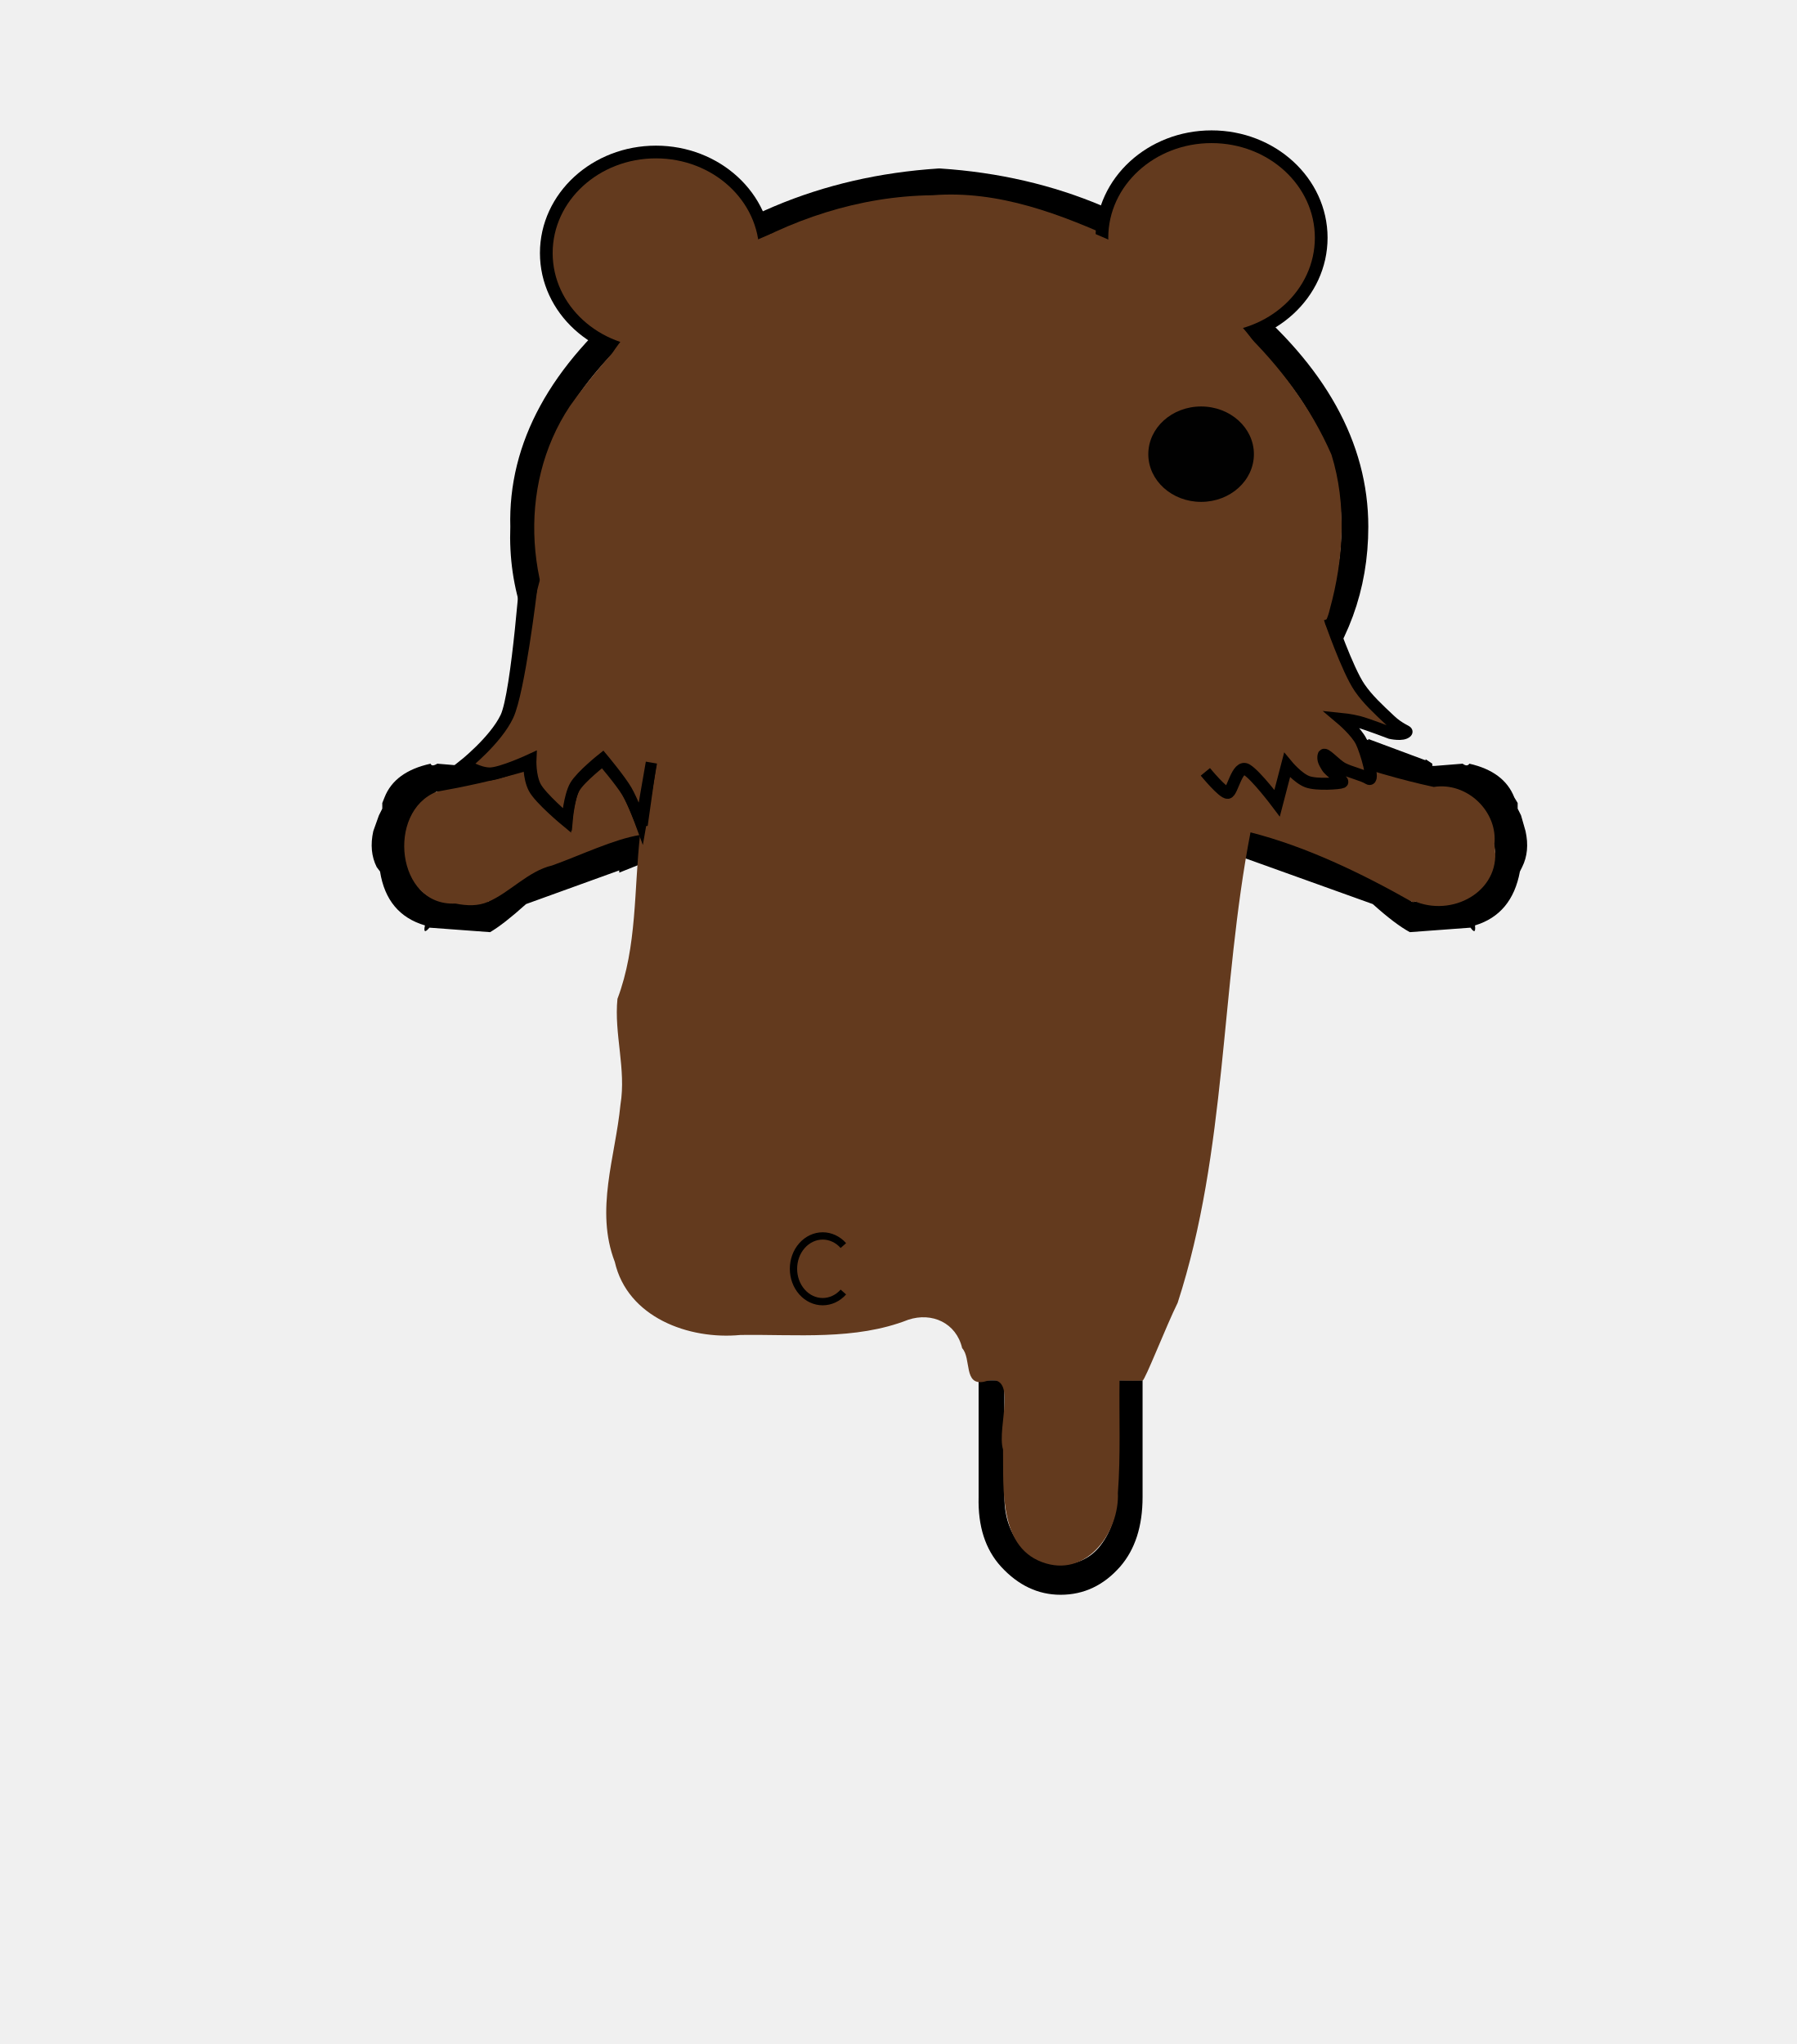
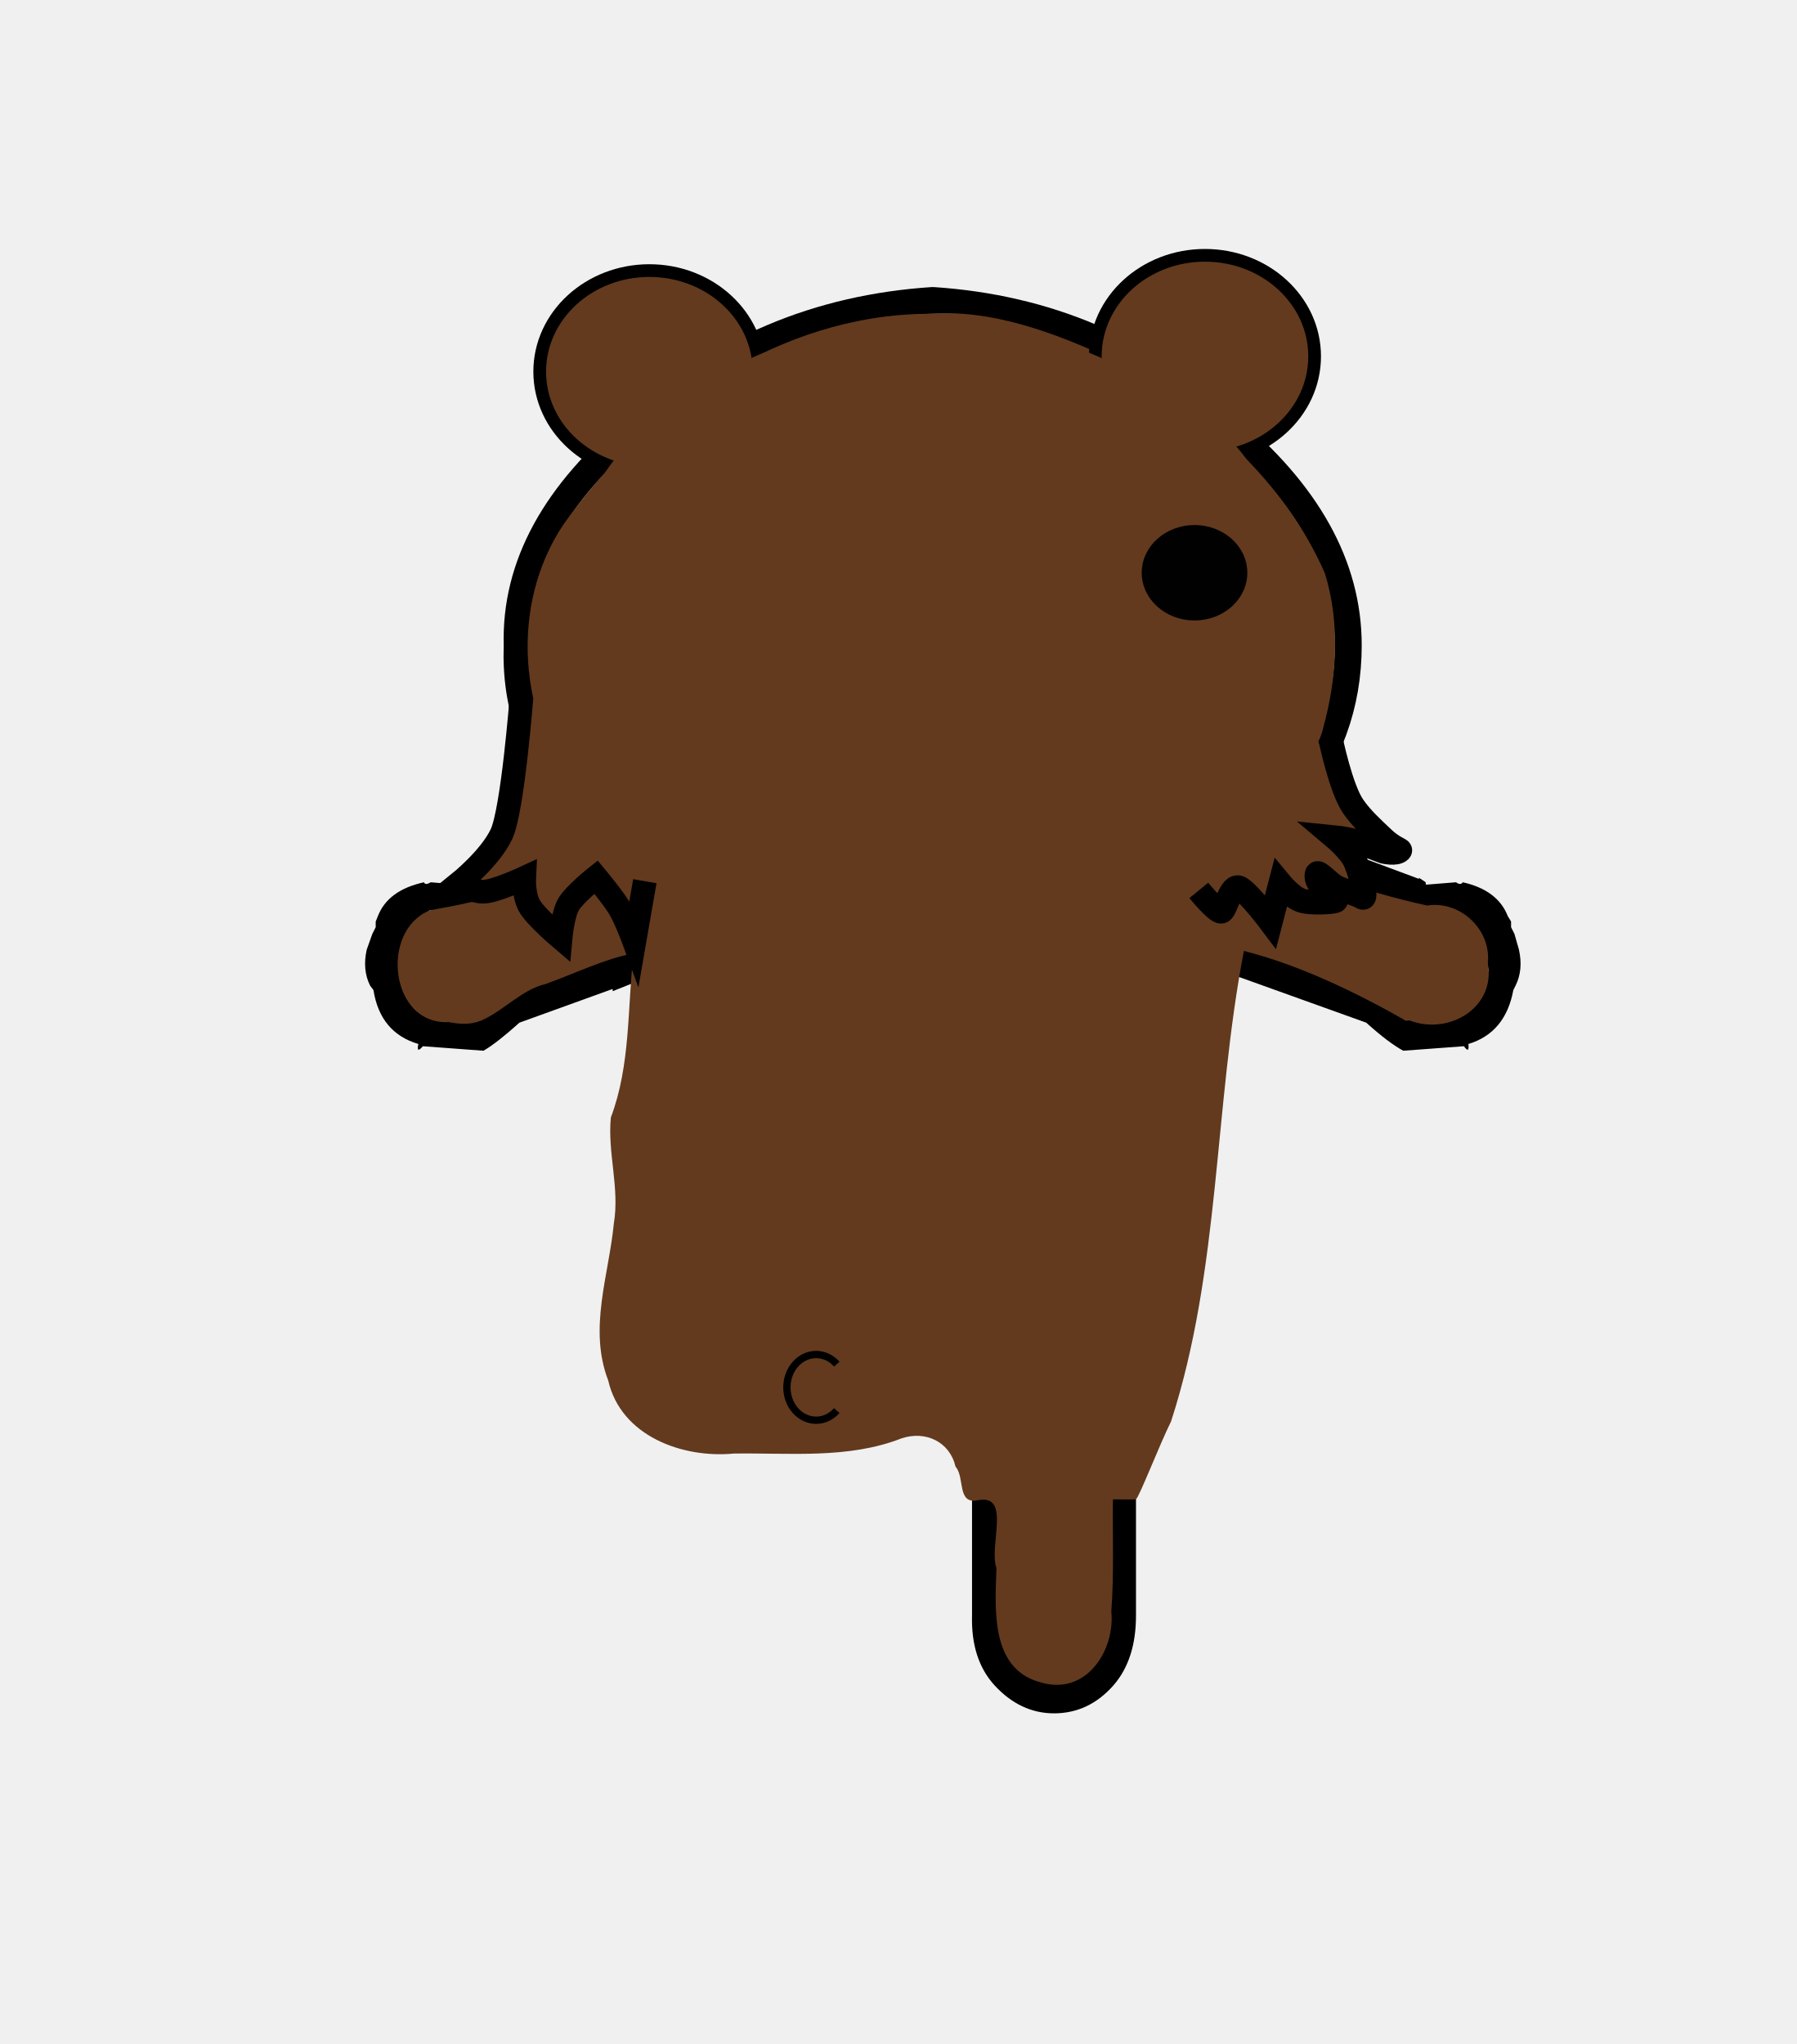
<svg xmlns="http://www.w3.org/2000/svg" xmlns:xlink="http://www.w3.org/1999/xlink" height="182" width="160" version="1.1" id="svg6">
  <defs id="defs3">
    <g id="a">
      <path d="M-15.5-41.55q-2.65-3.1-2.5-7.1-.15-5.3 5.35-9.8Q-7.15-63.5.5-64q7.6.5 13.05 5.55 5.45 4.5 5.45 9.8 0 4-2.6 7.1h.1-.05l-1 1.2-1.25-.3-.7.75 8.5 3.05.05-.1.8.1h.95l.4.3.55.55.25.35.25 1.5-.2.45q-.35 1.55-1.4 1.65l-2.1.1-1.15-.9v-.05h-.05l.05-.15-6.05-2.2-.45 1.3h.05l-1.3 10.5h.05l-.05.4v.05h-.05l-.35 4.2-1.05 4.1-1.65 4v.05H8.4v5.2Q8.35-4.1 7.6-3.2q-.65.75-1.7.75-1 0-1.7-.75-.8-.9-.8-2.25v-5.2H2.1v-1.2h-.3V-12l-.9-1.55h-2.45l-.45.5-1.35.2h-7.1l-2.2-1q-1.2-1.6-1.5-3.4l-.1-1.2.05-.95.55-1.85h.1v-.55l.15-.15v-1.35h-.05l-.05-.8v-2.05l-.2-.65-.15-.45.15-.4.25-.5.25-.75h.1l.35-4.75.1-1.6-.9.35v.05l-4.95 1.8.05.15h-.05v.05l-1.1.9-2.1-.1q-1.1-.1-1.45-1.65l-.15-.45.25-1.5.2-.35.6-.55.35-.3h1l.75-.1.05.1 6.2-2.2-.7-1.05-1.1-1.45h.2m2.85 6.3.05-.3-.05.3m-1.1 13.35-.05-.1.05.1m3.7-6.55-.05-.05v.05h.05" fill="#fff" fill-rule="evenodd" transform="translate(24.75 64.6)" id="path1" />
      <path d="m15.45-40.35 4.15 1.2v-.05l2.55.95v-.05l.3.2v.1h.1l1.25-.1q.2.15.3 0 1.55.35 2 1.5l.15.25v.25l.15.3.2.7q.2.9-.15 1.6l-.1.2q-.35 1.9-2 2.4.05.45-.2.1l-2.7.2q-.65-.35-1.65-1.25l-5.85-2.1h-.05l.45-1.3 6.05 2.2-.05.15h.05v.05l1.15.9 2.1-.1q1.05-.1 1.4-1.65l.2-.45-.25-1.5-.25-.35-.55-.55-.4-.3h-.95l-.8-.1-.05.1-8.5-3.05.7-.75 1.25.3m-5.9 29.7v5.2q0 1.95-1 3.1Q7.45-1.1 5.9-1.1q-1.5 0-2.65-1.25-1.05-1.15-1-3.1v-5.2H3.4v5.2q0 1.35.8 2.25.7.75 1.7.75 1.05 0 1.7-.75.75-.9.8-2.25v-5.2h1.15m-22.3-23-1 .4v-.1l-4.15 1.5q-1 .9-1.6 1.25l-2.7-.2q-.3.35-.2-.1-1.7-.5-2-2.4l-.15-.2q-.35-.7-.15-1.6l.25-.7.15-.3v-.25l.1-.25q.45-1.15 2.05-1.5.05.15.3 0l1.2.1h.1v-.1l.3-.2.05.05q1.25-.5 2.55-.95v.05l3.05-.95.7 1.05-6.2 2.2-.05-.1-.75.1h-1l-.35.3-.6.55-.2.35-.25 1.5.15.45q.35 1.55 1.45 1.65l2.1.1 1.1-.9v-.05h.05l-.05-.15 4.95-1.8v-.05l.9-.35-.1 1.6" fill-rule="evenodd" transform="translate(24.75 64.6)" id="path2" />
      <path d="M9.25 23.05q-2.65-3.1-2.5-7.1-.15-5.3 5.35-9.8Q17.6 1.1 25.25.6q7.6.5 13.05 5.55 5.45 4.5 5.45 9.8 0 4-2.6 7.1" fill="none" stroke="#000" stroke-linecap="round" stroke-linejoin="round" stroke-width="1.2" id="path3" />
    </g>
  </defs>
-   <g transform="matrix(2 0 0 2 82.641 144.2)" id="g6">
-     <use height="63.5" transform="translate(-24.75 -64.6)" width="51.4" xlink:href="#a" id="use3" />
-     <path style="fill:#633a1e;stroke:#000000;stroke-width:0;stroke-linecap:round;stroke-linejoin:round;paint-order:stroke fill markers" d="M 83.041,17.385 C 69.99,17.526 58.074,25.755 50.744,36.165 c -4.806,7.216 -3.954,17.155 1.2,23.944 0.317,0.678 0.395,1.791 0.158,2.13 -0.135,0.192 0.443,1.32 1.1,1.806 0.526,0.727 2.031,1.993 0.254,2.254 -4.664,2.009 -9.617,3.326 -14.579,4.198 -4.486,1.771 -3.593,10.217 1.672,9.955 1.072,0.212 2.016,0.229 2.903,-0.148 1.933,-0.821 3.593,-2.752 5.705,-3.239 2.538,-0.907 5.514,-2.348 7.837,-2.718 -0.547,4.855 -0.249,9.928 -2.013,14.594 -0.314,3.115 0.793,6.258 0.268,9.419 -0.448,4.642 -2.284,9.379 -0.504,14 1.125,4.944 6.597,6.949 11.183,6.508 5.001,-0.074 10.199,0.504 14.943,-1.355 2.121,-0.703 4.281,0.283 4.805,2.53 0.836,0.911 0.11,3.362 1.951,2.987 3.223,-1.043 1.081,4.07 1.69,6.039 0.053,3.484 -0.428,8.914 3.849,10.148 3.762,1.091 6.515,-2.896 6.378,-6.291 0.249,-3.33 0.103,-6.673 0.144,-10.009 0.658,0.031 1.841,0.024 2.056,0.005 0.215,-0.019 2.123,-4.911 3.122,-6.922 4.39,-13.525 3.82,-28.117 6.485,-41.886 4.941,1.252 9.938,3.666 14.36,6.176 0.217,0.123 0.236,-0.088 0.451,0.037 3.485,1.295 7.638,-1.187 6.902,-5.115 0.349,-2.95 -2.433,-5.61 -5.394,-5.141 -5.955,-1.282 -12.022,-3.582 -17.425,-5.819 0.253,-0.769 0.527,-0.874 0.832,-1.323 0.074,-0.109 2.015,0.836 2.43,0.578 0.328,-0.204 1.183,-0.684 1.369,-1.709 -0.04,-2.841 2.941,-4.801 3.541,-7.566 1.225,-4.409 1.515,-9.359 0.141,-13.753 C 114.902,32.121 107.576,25.79 99.717,21.467 94.466,19.07 88.912,16.92 83.041,17.385 Z" id="path6" transform="matrix(0.5,0,0,0.5,-41.3205,-72.1)" />
+   <g transform="matrix(2,0,0,2,82.05445,154.7579)" id="g6">
+     <use height="63.5" transform="translate(-24.75,-64.6)" width="51.4" xlink:href="#a" id="use3" />
+     <path style="fill:#633a1e;stroke:#000000;stroke-width:0;stroke-linecap:round;stroke-linejoin:round;paint-order:stroke fill markers" d="M 83.041,17.385 C 69.99,17.526 58.074,25.755 50.744,36.165 c -4.806,7.216 -3.954,17.155 1.2,23.944 0.317,0.678 0.395,1.791 0.158,2.13 -0.135,0.192 0.443,1.32 1.1,1.806 0.526,0.727 2.031,1.993 0.254,2.254 -4.664,2.009 -9.617,3.326 -14.579,4.198 -4.486,1.771 -3.593,10.217 1.672,9.955 1.072,0.212 2.016,0.229 2.903,-0.148 1.933,-0.821 3.593,-2.752 5.705,-3.239 2.538,-0.907 5.514,-2.348 7.837,-2.718 -0.547,4.855 -0.249,9.928 -2.013,14.594 -0.314,3.115 0.793,6.258 0.268,9.419 -0.448,4.642 -2.284,9.379 -0.504,14 1.125,4.944 6.597,6.949 11.183,6.508 5.001,-0.074 10.199,0.504 14.943,-1.355 2.121,-0.703 4.281,0.283 4.805,2.53 0.836,0.911 0.11,3.362 1.951,2.987 3.063,-0.637 0.98,4.07 1.69,6.039 -0.105,3.484 -0.611,8.914 3.849,10.148 4.085,1.296 6.724,-2.763 6.378,-6.291 0.249,-3.33 0.103,-6.673 0.144,-10.009 0.658,0.031 1.841,0.024 2.056,0.005 0.215,-0.019 2.123,-4.911 3.122,-6.922 4.39,-13.525 3.82,-28.117 6.485,-41.886 4.941,1.252 9.938,3.666 14.36,6.176 0.217,0.123 0.236,-0.088 0.451,0.037 3.485,1.295 7.638,-1.187 6.902,-5.115 0.349,-2.95 -2.433,-5.61 -5.394,-5.141 -5.955,-1.282 -12.022,-3.582 -17.425,-5.819 0.253,-0.769 0.527,-0.874 0.832,-1.323 0.074,-0.109 2.015,0.836 2.43,0.578 0.328,-0.204 1.183,-0.684 1.369,-1.709 -0.04,-2.841 2.941,-4.801 3.541,-7.566 1.225,-4.409 1.515,-9.359 0.141,-13.753 C 114.902,32.121 107.576,25.79 99.717,21.467 94.466,19.07 88.912,16.92 83.041,17.385 Z" id="path6" transform="matrix(0.5,0,0,0.5,-41.3205,-72.1)" />
    <g id="g34-3" style="display:inline" transform="matrix(0.5,0,0,0.5,-40.13469,-77.57783)">
      <ellipse style="fill:#010101;fill-opacity:1;stroke:none;stroke-opacity:1" id="path30-8-6" cx="104.581" cy="51.396" rx="4.702" ry="4.248" />
    </g>
    <g id="gikopoipoi_eyes_closed-1-6" style="display:none;fill:#ffffff" fill="none" stroke="#000000" stroke-linecap="round" stroke-linejoin="round" transform="matrix(0.5,0,0,0.5,-184.5851,-58.10666)">
      <path d="m 390.333,12.394 h 6.3" stroke-width="3" id="path5-5" />
    </g>
    <g id="g45-6" style="display:inline;fill:#633a1e;fill-opacity:1" transform="translate(-61.31877,21.8549)">
      <ellipse style="display:inline;fill:#633a1e;fill-opacity:1;stroke:#000000;stroke-width:1.132;stroke-linecap:round;stroke-linejoin:round;stroke-dasharray:none;stroke-opacity:1;paint-order:stroke fill markers" id="path42-28-8" cx="-73.94" cy="-83.369" rx="4.599" ry="4.215" transform="scale(-1,1)" />
    </g>
    <g id="g47-8" style="display:inline" transform="translate(-0.548879,-0.35545)">
      <ellipse style="fill:#633a1e;fill-opacity:1;stroke:#000000;stroke-width:1.132;stroke-linecap:round;stroke-linejoin:round;stroke-dasharray:none;stroke-opacity:1;paint-order:stroke fill markers" id="ellipse43-8" cx="-11.567" cy="-60.479" rx="4.599" ry="4.215" />
    </g>
    <g id="g37-0" transform="matrix(-0.5,0,0,0.5,40.2097,-76.30853)" style="display:inline">
      <path style="display:inline;fill:#633a1e;fill-opacity:1;stroke:none;stroke-width:0.836;stroke-opacity:1" d="m 45.585,62.76 c 0,0 -1.632,3.876 -2.896,5.561 -0.828,1.104 -2.354,2.918 -3.588,3.986 -0.929,0.804 -1.745,1.028 -1.683,1.088 0.385,0.372 1.644,0.107 1.644,0.107 0,0 2.383,-0.838 3.231,-1.042 0.848,-0.203 1.808,-0.29 1.808,-0.29 0,0 -1.531,1.185 -2.043,2.144 -0.513,0.959 -1.407,3.856 -0.758,3.488 0.649,-0.368 1.895,-0.599 2.666,-0.972 0.771,-0.373 1.297,-1.57 1.376,-1.169 0.078,0.401 -0.035,0.483 -0.329,0.935 -0.295,0.452 -1.234,1.433 -0.998,1.542 0.236,0.11 2.015,0.105 2.991,-0.224 0.977,-0.33 1.296,-0.54 1.296,-0.54 l 0.652,3.059 c 0,0 2.299,-2.984 3.275,-3.523 0.976,-0.539 0.929,2.51 1.406,2.576 0.477,0.066 2.771,-2.551 2.771,-2.551" id="path35-1-0" />
-       <path style="display:inline;fill:none;fill-opacity:1;stroke:#000000;stroke-width:1.064;stroke-dasharray:none;stroke-opacity:1" d="m 44.664,63.469 c 0,0 -1.578,4.593 -2.677,6.188 -0.72,1.045 -1.637,1.886 -2.71,2.897 -0.808,0.761 -1.517,0.973 -1.463,1.029 0.334,0.352 1.43,0.101 1.43,0.101 0,0 2.072,-0.793 2.809,-0.986 0.737,-0.192 1.571,-0.275 1.571,-0.275 0,0 -1.331,1.121 -1.776,2.029 -0.446,0.908 -1.223,3.65 -0.659,3.301 0.564,-0.349 1.647,-0.567 2.317,-0.92 0.67,-0.353 1.635,-1.522 1.703,-1.142 0.068,0.38 -0.063,0.6 -0.319,1.027 -0.256,0.427 -1.547,1.249 -1.342,1.353 0.205,0.104 2.248,0.264 3.097,-0.048 0.849,-0.312 1.811,-1.478 1.811,-1.478 l 0.883,3.39 c 0,0 1.862,-2.479 2.71,-2.989 0.848,-0.51 1.264,2.007 1.679,2.07 0.415,0.062 2,-1.873 2,-1.873" id="path35-14" />
+       <path style="display:inline;fill:none;fill-opacity:1;stroke:#000000;stroke-width:2.164;stroke-dasharray:none;stroke-opacity:1" d="m 43.992,63.664 c 0,0 -0.906,4.398 -2.005,5.993 -0.72,1.045 -1.637,1.886 -2.71,2.897 -0.808,0.761 -1.517,0.973 -1.463,1.029 0.334,0.352 1.43,0.101 1.43,0.101 0,0 2.072,-0.793 2.809,-0.986 0.737,-0.192 1.571,-0.275 1.571,-0.275 0,0 -1.331,1.121 -1.776,2.029 -0.446,0.908 -1.223,3.65 -0.659,3.301 0.564,-0.349 1.647,-0.567 2.317,-0.92 0.67,-0.353 1.635,-1.522 1.703,-1.142 0.068,0.38 -0.063,0.6 -0.319,1.027 -0.256,0.427 -1.547,1.249 -1.342,1.353 0.205,0.104 2.248,0.264 3.097,-0.048 0.849,-0.312 1.811,-1.478 1.811,-1.478 l 0.883,3.39 c 0,0 1.862,-2.479 2.71,-2.989 0.848,-0.51 1.264,2.007 1.679,2.07 0.415,0.062 2,-1.873 2,-1.873" id="path35-14" />
    </g>
    <path style="display:inline;fill:none;fill-opacity:1;stroke:#000000;stroke-width:1.021;stroke-dasharray:none;stroke-opacity:1" d="m 46.904,49.871 c 0,0 -0.837,11.866 -1.864,14.006 -1.027,2.14 -3.885,4.373 -3.885,4.373 0,0 1.153,0.748 2.201,0.757 1.049,0.009 3.755,-1.219 3.755,-1.219 0,0 -0.071,1.429 0.432,2.397 0.503,0.968 2.892,2.943 2.892,2.943 0,0 0.192,-2.095 0.731,-3 0.539,-0.904 2.506,-2.425 2.506,-2.425 0,0 1.579,1.845 2.162,2.805 0.583,0.96 1.335,2.956 1.335,2.956 l 0.773,-5.463" id="path36-5-7" transform="matrix(0.5,0,0,0.5,-41.3205,-72.1)" />
    <g id="g38-5" transform="matrix(-0.5,0,0,0.5,40.93921,-75.9843)" style="display:inline">
      <path style="display:inline;fill:#633a1e;fill-opacity:1;stroke:none;stroke-width:1.008;stroke-dasharray:none;stroke-opacity:1" d="m 115.988,57.708 c 0,0 1.233,4.367 1.358,5.806 0.125,1.439 1.197,6.196 2.039,7.998 0.842,1.802 3.697,2.99 3.353,4.29 -0.344,1.299 -0.689,0.835 -1.711,0.844 -1.022,0.009 -2.76,-1.758 -3.661,-1.22 -0.901,0.537 0.069,1.43 -0.421,2.399 -0.49,0.968 -1.685,2.93 -2.837,2.617 -1.152,-0.313 -0.17,-1.768 -0.696,-2.673 -0.526,-0.905 -1.287,-2.51 -2.443,-2.427 -1.156,0.084 -1.54,1.846 -2.108,2.807 -0.568,0.961 -0.237,2.604 -1.465,2.621 -1.229,0.016 -0.514,-5.065 -0.514,-5.065" id="path36-4-2" />
-       <path style="display:inline;fill:none;fill-opacity:1;stroke:#000000;stroke-width:1.008;stroke-dasharray:none;stroke-opacity:1" d="m 117.199,60.309 c 0,0 1.076,9.025 2.077,11.167 1.001,2.142 3.787,4.376 3.787,4.376 0,0 -1.124,0.749 -2.146,0.757 -1.022,0.009 -3.661,-1.22 -3.661,-1.22 0,0 0.069,1.43 -0.421,2.399 -0.49,0.968 -2.819,2.946 -2.819,2.946 0,0 -0.187,-2.097 -0.713,-3.002 -0.526,-0.905 -2.443,-2.427 -2.443,-2.427 0,0 -1.54,1.846 -2.108,2.807 -0.568,0.961 -1.301,2.958 -1.301,2.958 l -0.937,-5.399" id="path36-0" />
+       <path style="display:inline;fill:none;fill-opacity:1;stroke:#000000;stroke-width:2.108;stroke-dasharray:none;stroke-opacity:1" d="m 117.499,59.308 c 0,0 0.776,10.027 1.777,12.169 1.001,2.142 3.787,4.376 3.787,4.376 0,0 -1.124,0.749 -2.146,0.757 -1.022,0.009 -3.661,-1.22 -3.661,-1.22 0,0 0.069,1.43 -0.421,2.399 -0.49,0.968 -2.819,2.946 -2.819,2.946 0,0 -0.187,-2.097 -0.713,-3.002 -0.526,-0.905 -2.443,-2.427 -2.443,-2.427 0,0 -1.54,1.846 -2.108,2.807 -0.568,0.961 -1.301,2.958 -1.301,2.958 l -0.937,-5.399" id="path36-0" />
    </g>
    <path style="display:inline;fill:#633a1e;fill-opacity:1;stroke-width:0;stroke-linecap:round;stroke-linejoin:round;paint-order:stroke fill markers" d="m 110.023,39.246 c -2.911,-4.4 -8.415,-8.263 -14.16,-10.663 l -4.056,3.748 12.3,9.909 z" id="path7" transform="matrix(-0.5,0,0,0.5,40.93921,-75.9843)" />
    <path style="display:inline;fill:#633a1e;fill-opacity:1;stroke-width:0;stroke-linecap:round;stroke-linejoin:round;paint-order:stroke fill markers" d="m 111.907,30.807 c -2.911,-4.4 -8.664,-7.588 -14.409,-9.988 l -3.185,2.998 12.3,9.909 z" id="path7-0" transform="matrix(0.5,0,0,0.5,-41.3205,-72.1)" />
    <path d="m 75.098,115.043 a 2.6,2.924 0 0 1 -3.68,0 2.6,2.924 0 0 1 0,-4.136 2.6,2.924 0 0 1 3.68,0" fill="#ffffff" fill-rule="evenodd" stroke="#999999" stroke-width="0.65" id="path6-0" style="fill:#633a1e;fill-opacity:1;stroke:#000000;stroke-opacity:1" transform="matrix(0.5,0,0,0.5,-41.3205,-72.1)" />
  </g>
</svg>
